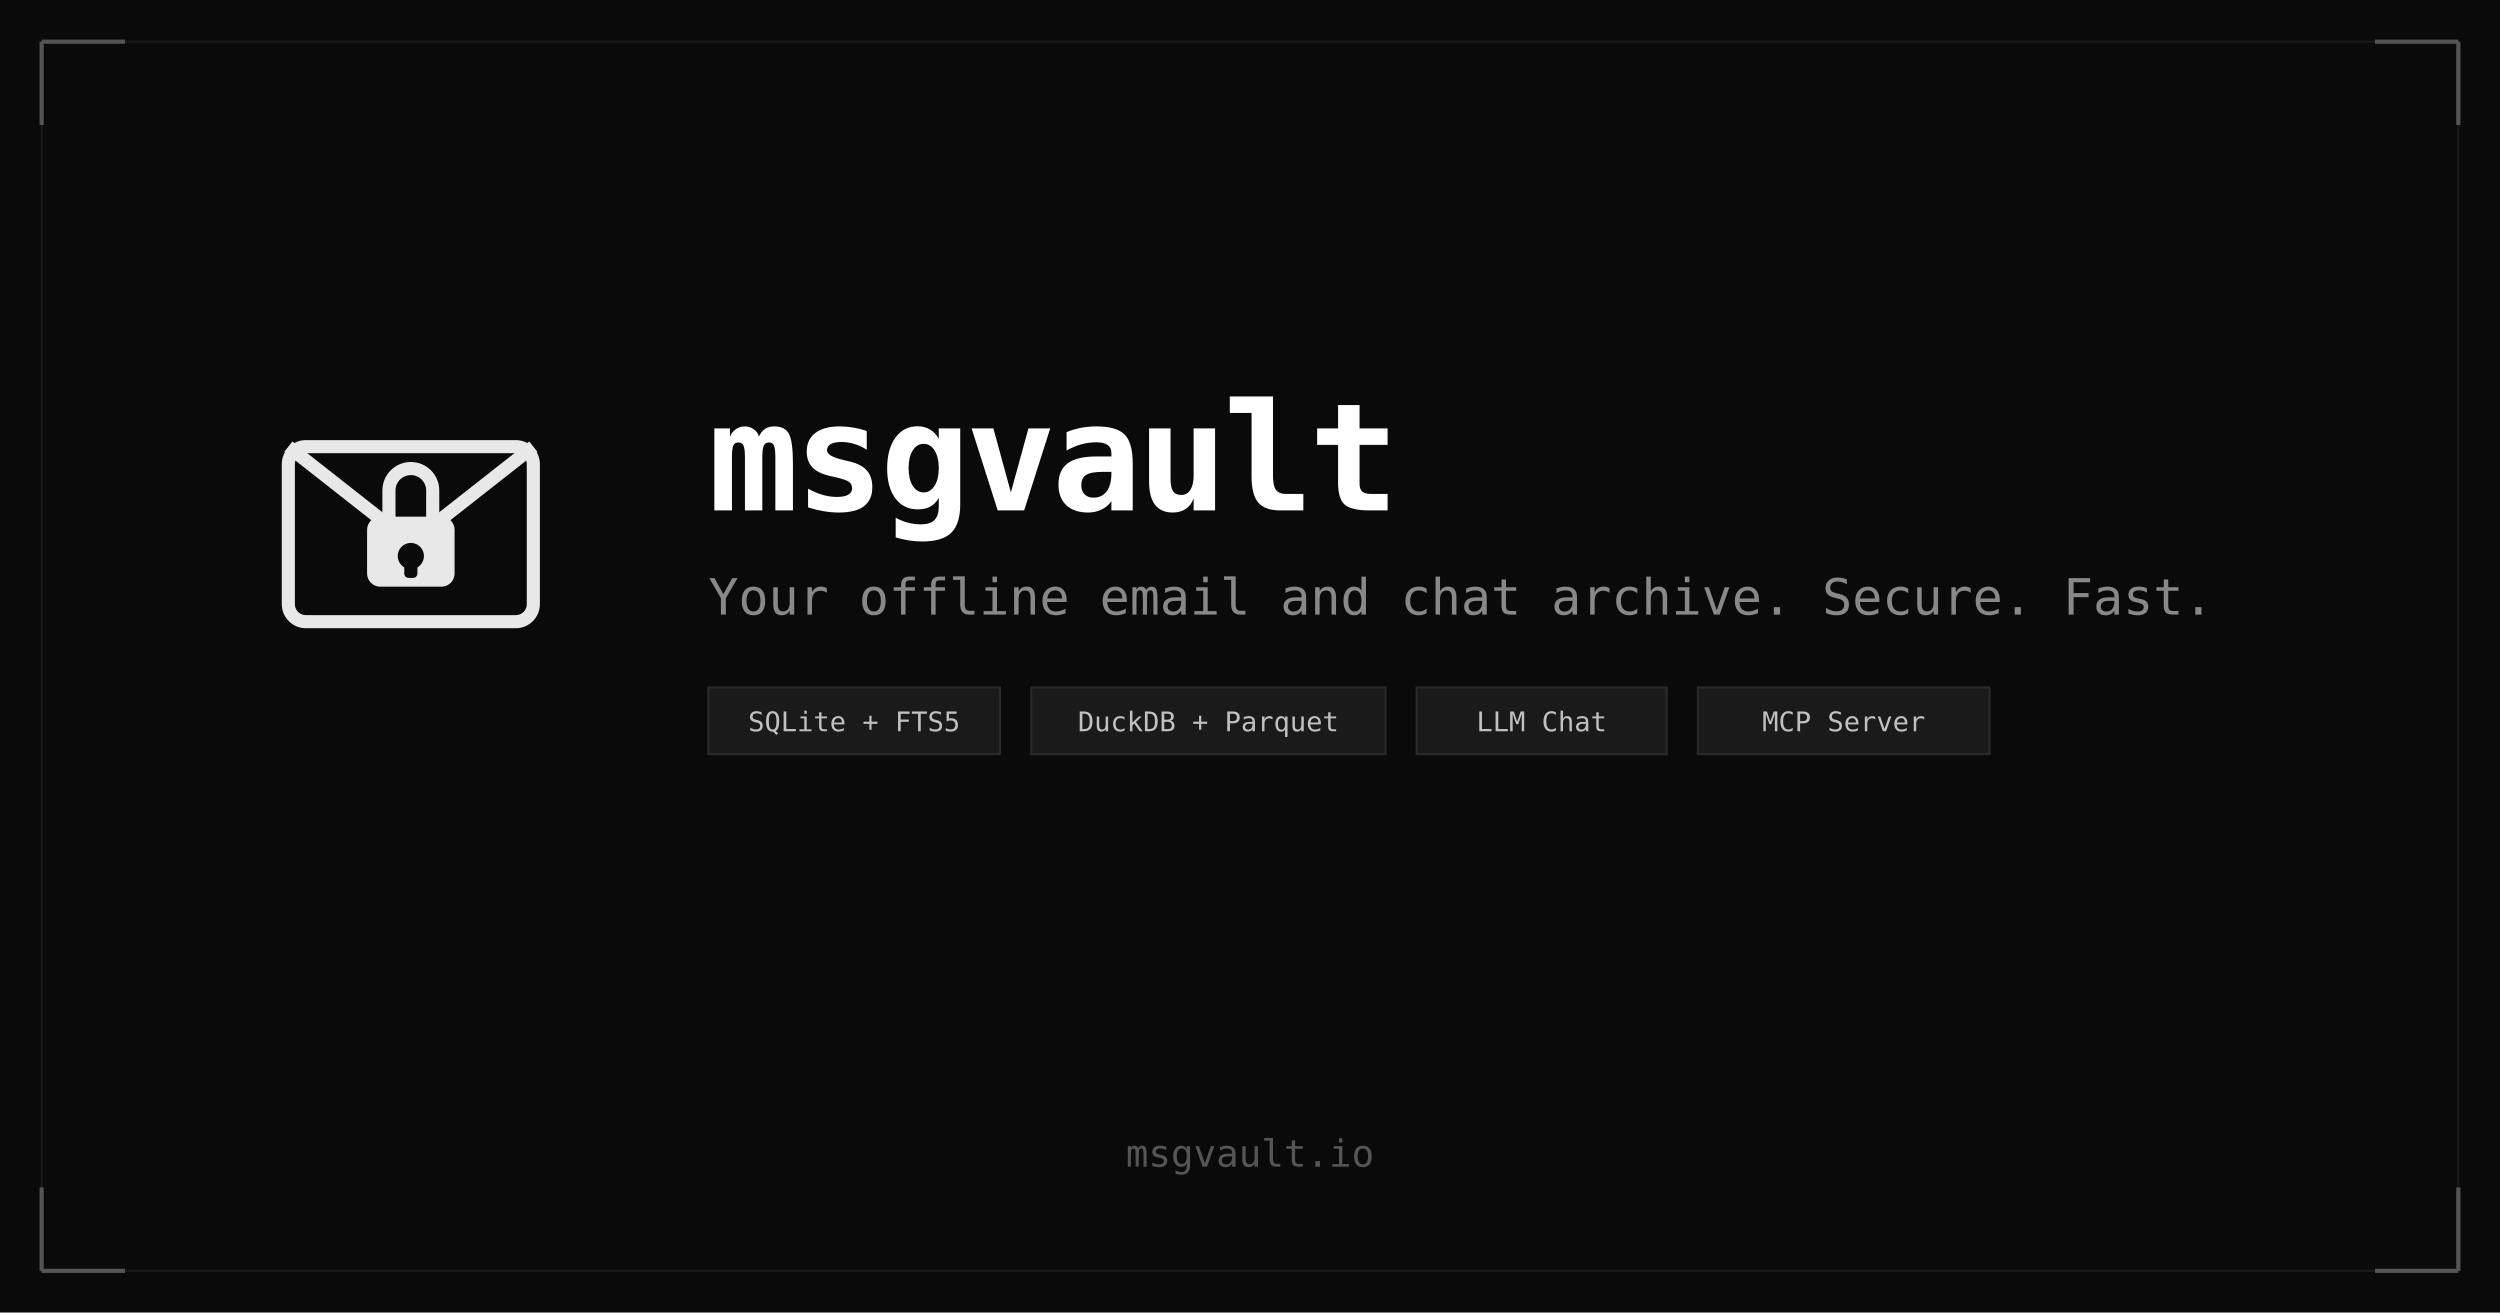
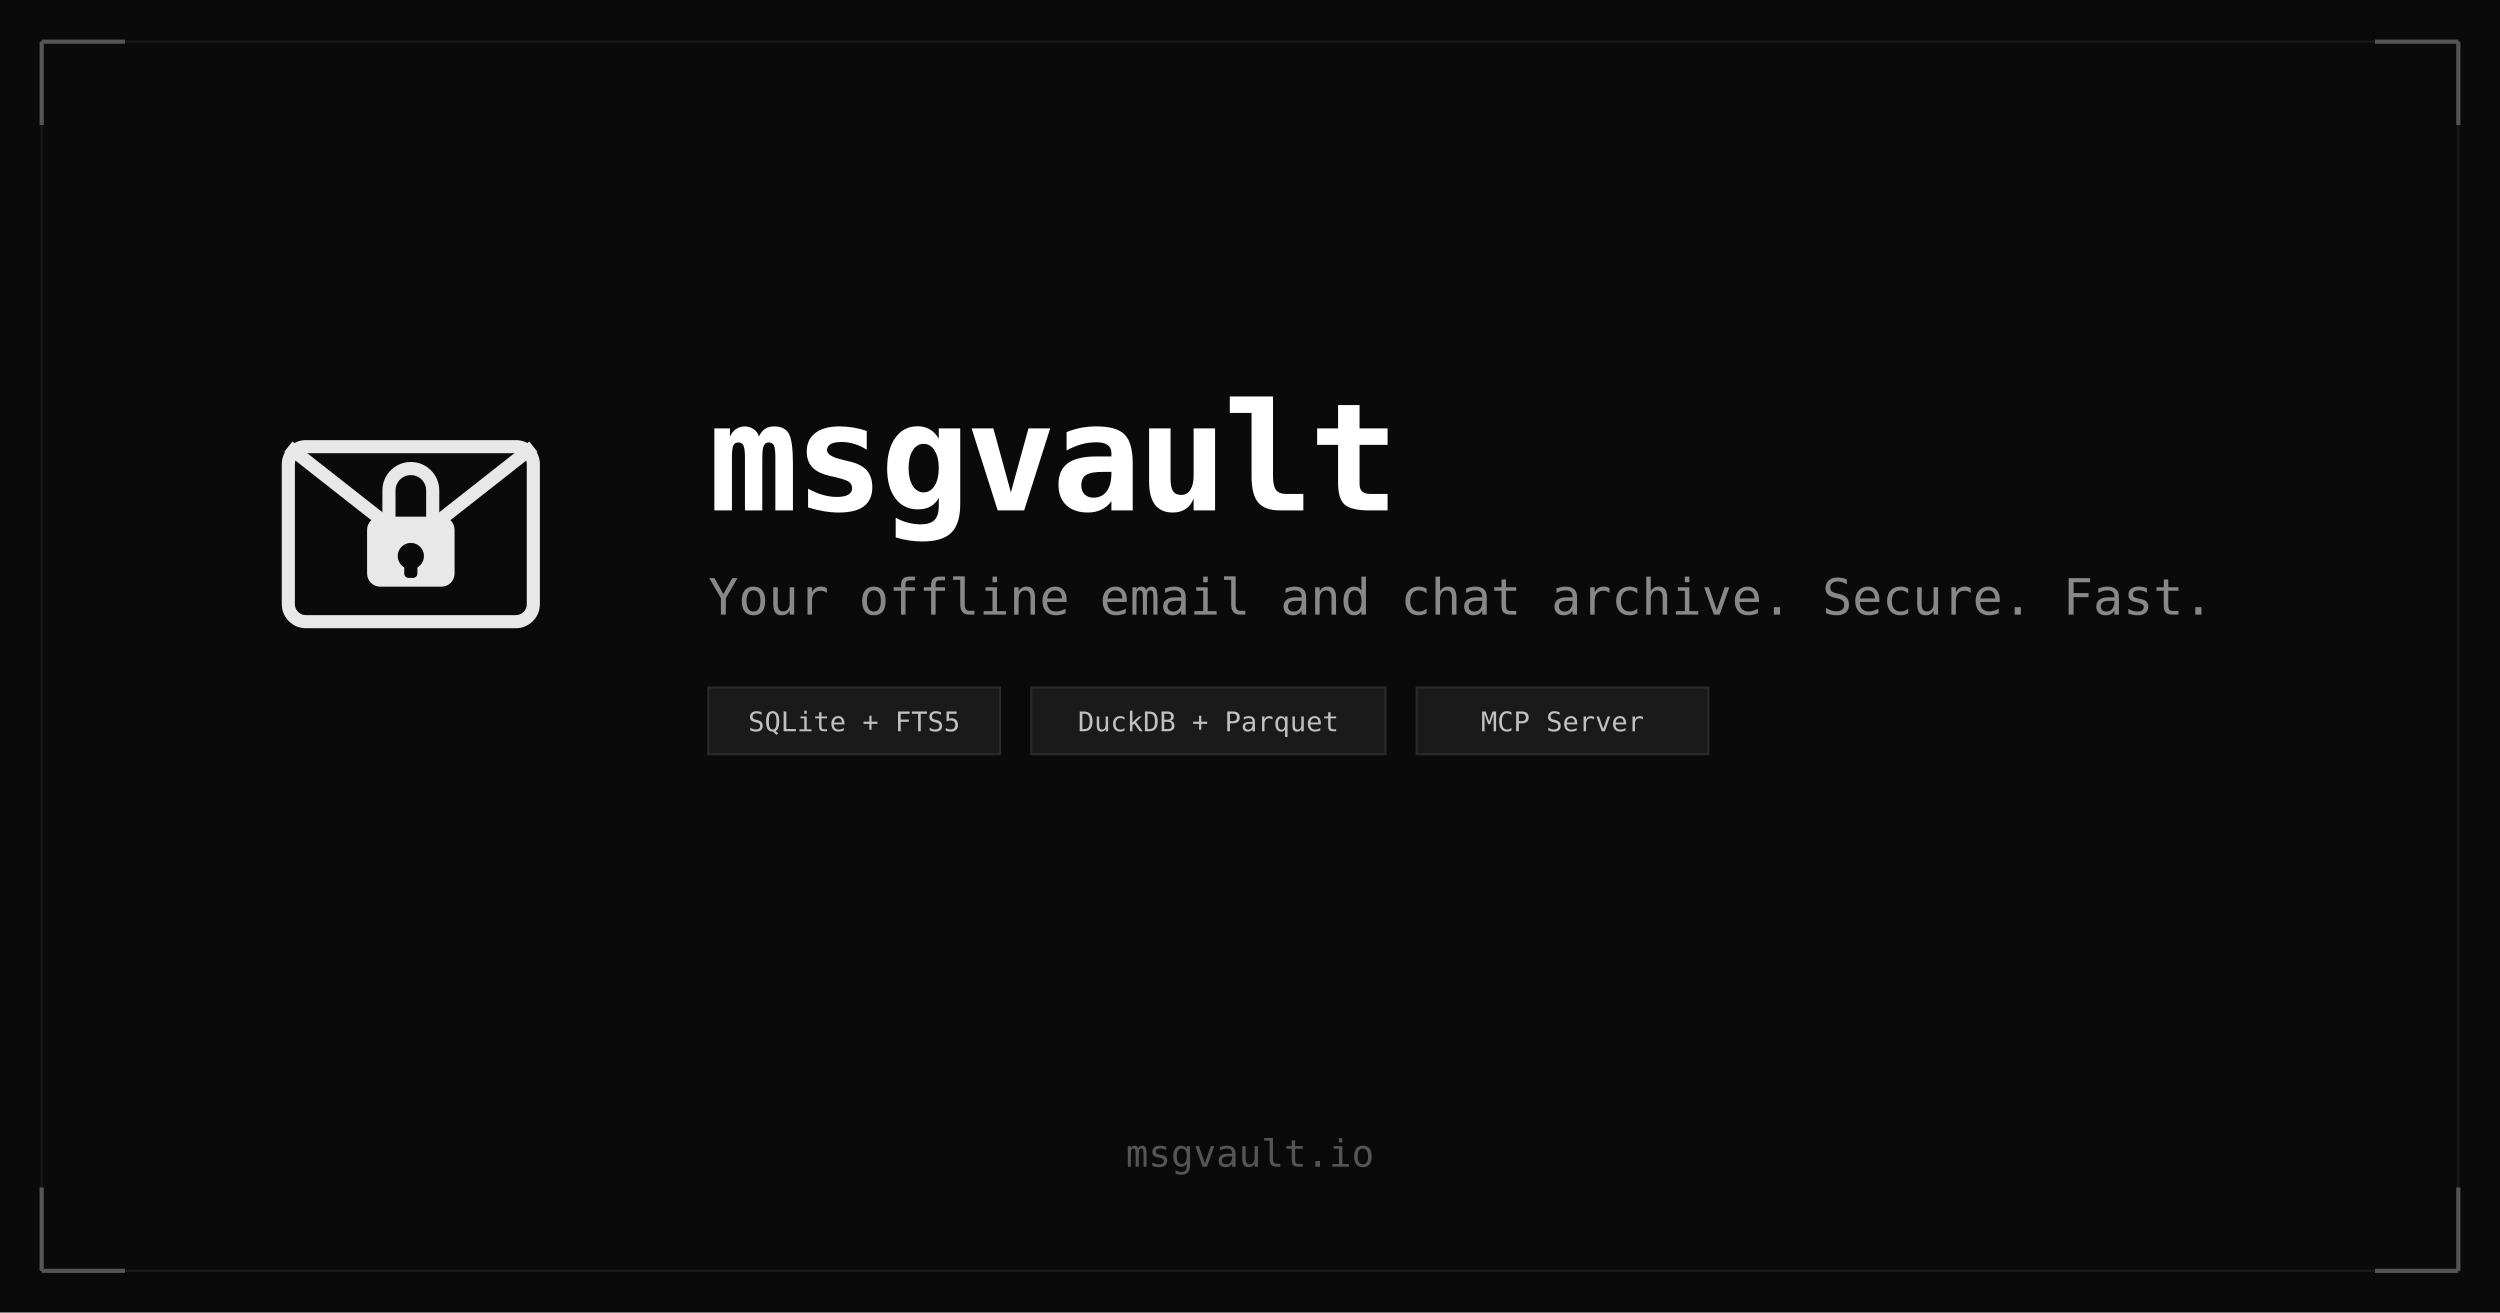
<svg xmlns="http://www.w3.org/2000/svg" viewBox="0 0 1200 630" fill="none">
  <style>
    text { font-family: 'JetBrains Mono', ui-monospace, SFMono-Regular, Menlo, Monaco, Consolas, monospace; }
  </style>
  <rect width="1200" height="630" fill="#0a0a0a" />
  <rect x="20" y="20" width="1160" height="590" fill="none" stroke="#1a1a1a" stroke-width="1" />
  <line x1="20" y1="20" x2="60" y2="20" stroke="#555555" stroke-width="2" />
  <line x1="20" y1="20" x2="20" y2="60" stroke="#555555" stroke-width="2" />
  <line x1="1140" y1="20" x2="1180" y2="20" stroke="#555555" stroke-width="2" />
  <line x1="1180" y1="20" x2="1180" y2="60" stroke="#555555" stroke-width="2" />
  <line x1="20" y1="570" x2="20" y2="610" stroke="#555555" stroke-width="2" />
  <line x1="20" y1="610" x2="60" y2="610" stroke="#555555" stroke-width="2" />
  <line x1="1180" y1="570" x2="1180" y2="610" stroke="#555555" stroke-width="2" />
  <line x1="1140" y1="610" x2="1180" y2="610" stroke="#555555" stroke-width="2" />
  <g transform="translate(130, 185) scale(4.2)">
    <rect x="2" y="7" width="28" height="20" rx="2" fill="#0a0a0a" stroke="#e8e8e8" stroke-width="1.5" />
    <polyline points="2,7 16,18 30,7" fill="none" stroke="#e8e8e8" stroke-width="1.5" stroke-linejoin="round" />
    <rect x="11" y="15" width="10" height="8" rx="1.5" fill="#e8e8e8" />
    <path d="M13.5,15 V12 a2.5,2.5 0 0 1 5,0 V15" fill="none" stroke="#e8e8e8" stroke-width="1.5" stroke-linecap="round" />
    <circle cx="16" cy="19.5" r="1.5" fill="#0a0a0a" />
    <rect x="15.25" y="20" width="1.5" height="2" rx="0.5" fill="#0a0a0a" />
  </g>
  <text x="340" y="245" fill="#ffffff" font-size="72" font-weight="700" letter-spacing="-0.03em">msgvault</text>
  <text x="340" y="295" fill="#888888" font-size="24" font-weight="400">Your offline email and chat archive. Secure. Fast.</text>
  <g transform="translate(340, 330)">
    <rect x="0" y="0" width="140" height="32" fill="#1a1a1a" stroke="#2a2a2a" stroke-width="1" />
    <text x="70" y="21" text-anchor="middle" fill="#c0c0c0" font-size="13" font-weight="500">SQLite + FTS5</text>
    <rect x="155" y="0" width="170" height="32" fill="#1a1a1a" stroke="#2a2a2a" stroke-width="1" />
    <text x="240" y="21" text-anchor="middle" fill="#c0c0c0" font-size="13" font-weight="500">DuckDB + Parquet</text>
-     <rect x="340" y="0" width="120" height="32" fill="#1a1a1a" stroke="#2a2a2a" stroke-width="1" />
-     <text x="400" y="21" text-anchor="middle" fill="#c0c0c0" font-size="13" font-weight="500">LLM Chat</text>
-     <rect x="475" y="0" width="140" height="32" fill="#1a1a1a" stroke="#2a2a2a" stroke-width="1" />
-     <text x="545" y="21" text-anchor="middle" fill="#c0c0c0" font-size="13" font-weight="500">MCP Server</text>
+     <rect x="340" y="0" width="140" height="32" fill="#1a1a1a" stroke="#2a2a2a" stroke-width="1" />
+     <text x="410" y="21" text-anchor="middle" fill="#c0c0c0" font-size="13" font-weight="500">MCP Server</text>
  </g>
  <text x="600" y="560" text-anchor="middle" fill="#555555" font-size="18" font-weight="400">msgvault.io</text>
</svg>
